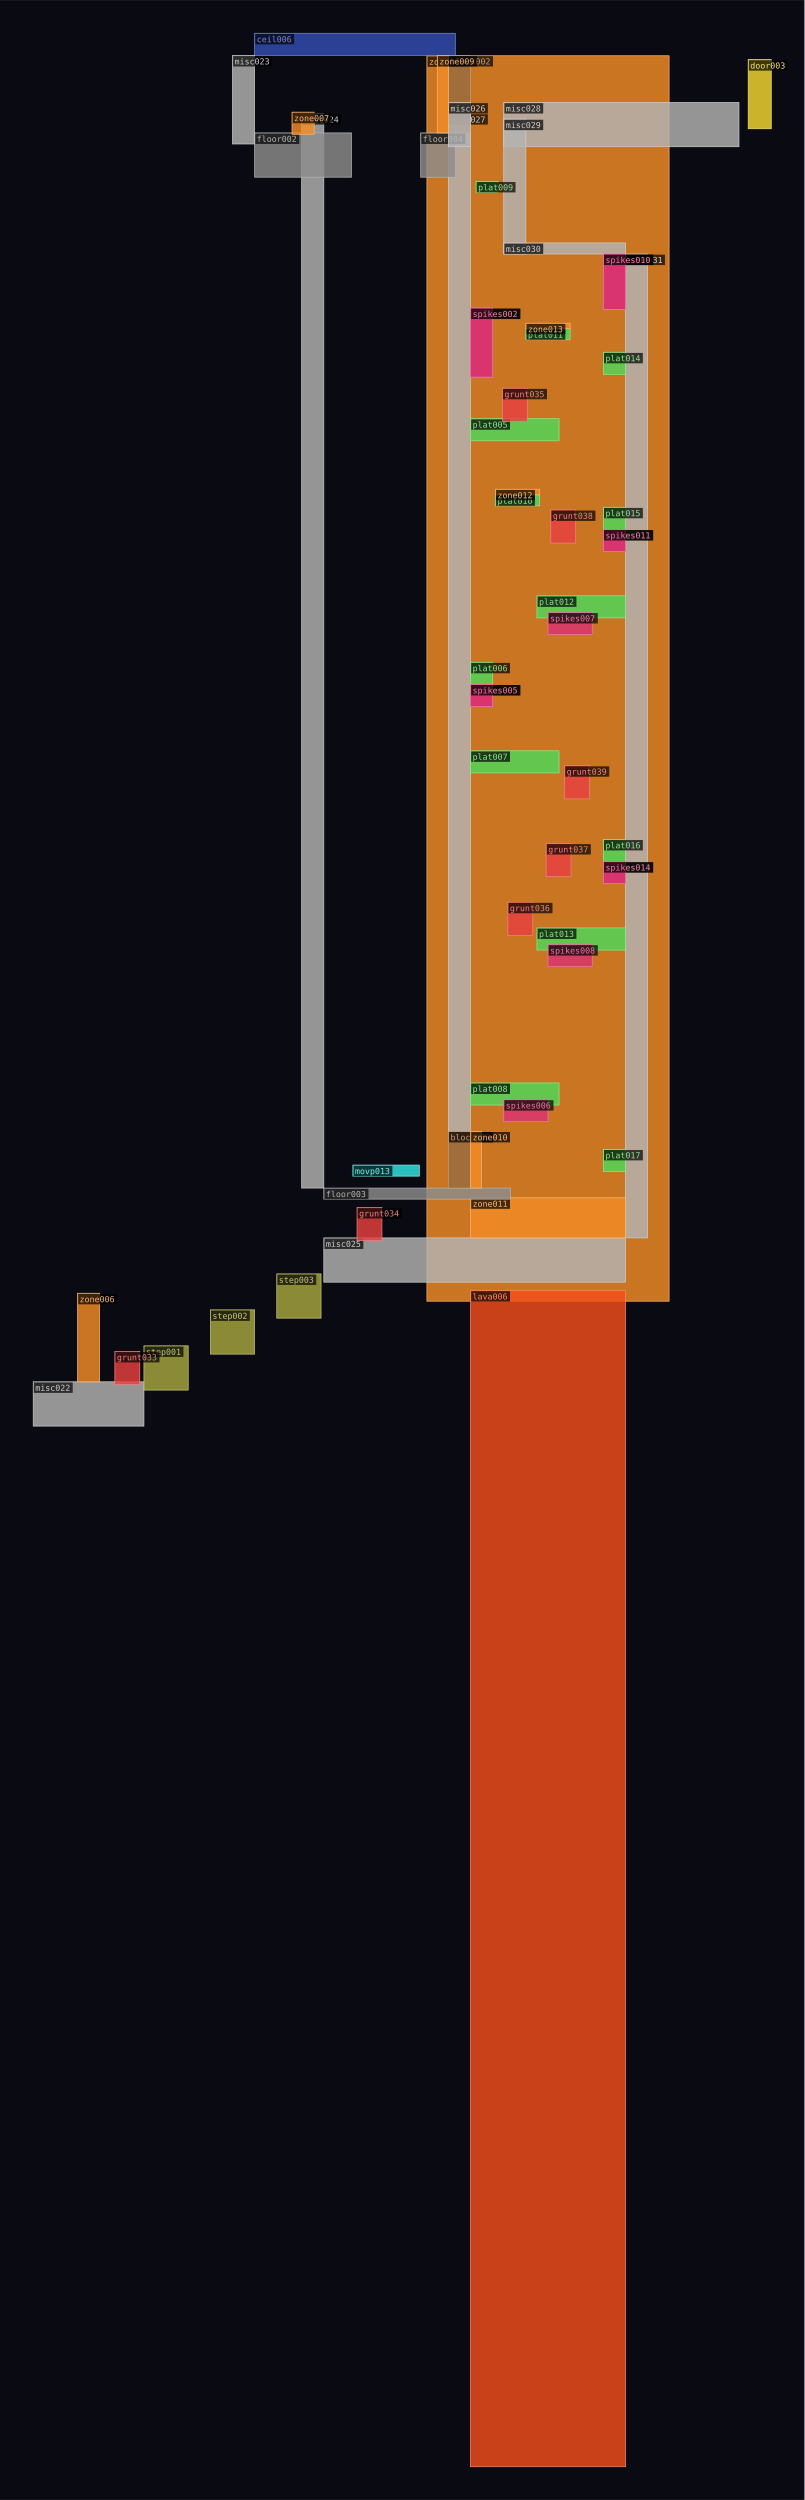
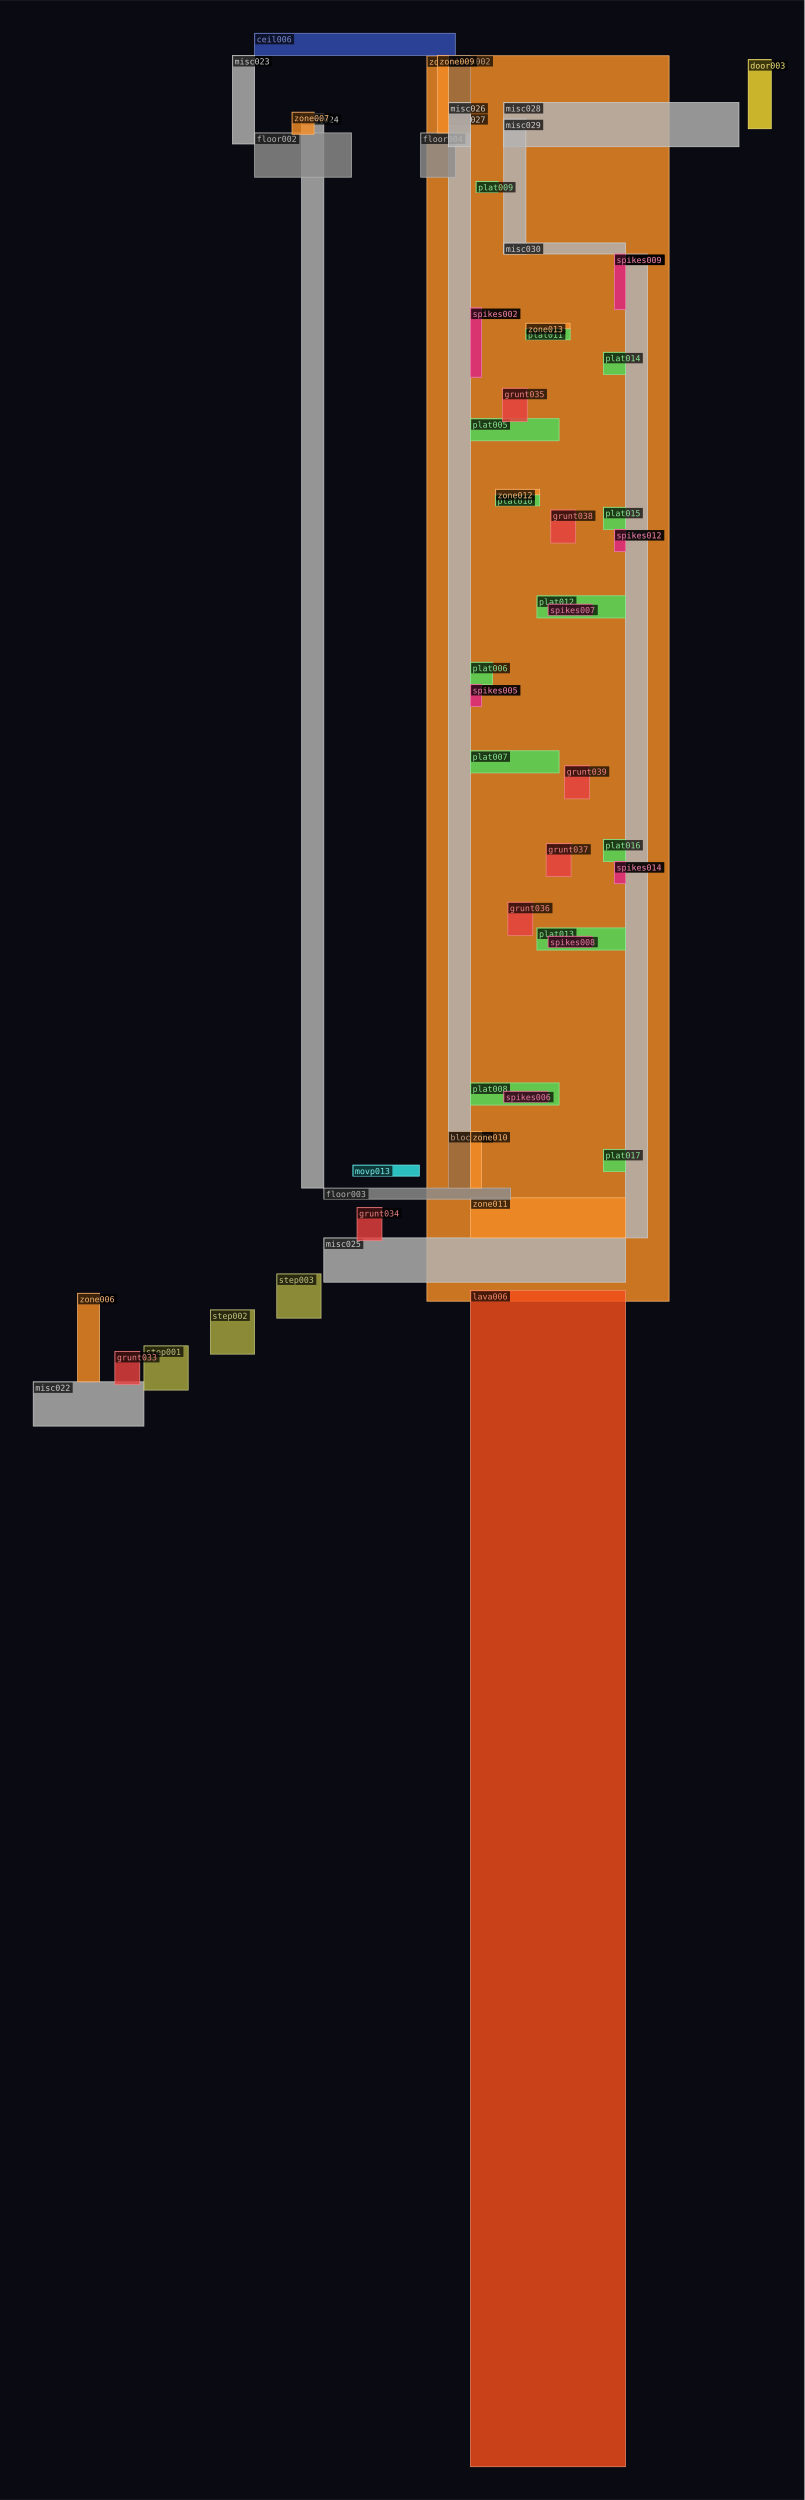
<svg xmlns="http://www.w3.org/2000/svg" viewBox="16064 -1370 2325.33 7226" width="901" height="2800" font-family="monospace">
  <rect x="16064" y="-1370" width="2325.33" height="7226" fill="#0a0a12" />
  <rect x="17298" y="-1209" width="700" height="3600" fill="#f28c26" fill-opacity="0.82" stroke="#f7b472" stroke-width="2" />
  <rect x="17300" y="-1207" width="112.16" height="30" fill="#000000" fill-opacity="0.7" />
  <text x="17304" y="-1183" font-size="24" fill="#f7b472">zone008</text>
  <rect x="17424" y="2360" width="448" height="3400" fill="#f24d1a" fill-opacity="0.82" stroke="#f78b6a" stroke-width="2" />
  <rect x="17426" y="2362" width="112.16" height="30" fill="#000000" fill-opacity="0.7" />
  <text x="17430" y="2386" font-size="24" fill="#f78b6a">lava006</text>
  <rect x="16936" y="-1042" width="64" height="3106" fill="#b3b3b3" fill-opacity="0.82" stroke="#cdcdcd" stroke-width="2" />
  <rect x="16938" y="-1040" width="112.16" height="30" fill="#000000" fill-opacity="0.7" />
  <text x="16942" y="-1016" font-size="24" fill="#cdcdcd">misc024</text>
  <rect x="17360" y="-1042" width="64" height="2942" fill="#b3b3b3" fill-opacity="0.82" stroke="#cdcdcd" stroke-width="2" />
  <rect x="17362" y="-1040" width="112.16" height="30" fill="#000000" fill-opacity="0.7" />
  <text x="17366" y="-1016" font-size="24" fill="#cdcdcd">misc027</text>
  <rect x="17872" y="-636" width="64" height="2844" fill="#b3b3b3" fill-opacity="0.82" stroke="#cdcdcd" stroke-width="2" />
  <rect x="17874" y="-634" width="112.16" height="30" fill="#000000" fill-opacity="0.7" />
  <text x="17878" y="-610" font-size="24" fill="#cdcdcd">misc031</text>
  <rect x="17000" y="2208" width="872" height="128" fill="#b3b3b3" fill-opacity="0.82" stroke="#cdcdcd" stroke-width="2" />
  <rect x="17002" y="2210" width="112.16" height="30" fill="#000000" fill-opacity="0.7" />
  <text x="17006" y="2234" font-size="24" fill="#cdcdcd">misc025</text>
  <rect x="17520" y="-1074" width="680" height="128" fill="#b3b3b3" fill-opacity="0.82" stroke="#cdcdcd" stroke-width="2" />
  <rect x="17522" y="-1072" width="112.16" height="30" fill="#000000" fill-opacity="0.7" />
  <text x="17526" y="-1048" font-size="24" fill="#cdcdcd">misc028</text>
  <rect x="17424" y="2092" width="448" height="116" fill="#f28c26" fill-opacity="0.82" stroke="#f7b472" stroke-width="2" />
  <rect x="17426" y="2094" width="112.16" height="30" fill="#000000" fill-opacity="0.7" />
  <text x="17430" y="2118" font-size="24" fill="#f7b472">zone011</text>
  <rect x="16160" y="2624" width="320" height="128" fill="#b3b3b3" fill-opacity="0.82" stroke="#cdcdcd" stroke-width="2" />
  <rect x="16162" y="2626" width="112.16" height="30" fill="#000000" fill-opacity="0.7" />
  <text x="16166" y="2650" font-size="24" fill="#cdcdcd">misc022</text>
  <rect x="16800" y="-1274" width="580" height="64" fill="#334db3" fill-opacity="0.82" stroke="#7a8bcd" stroke-width="2" />
  <rect x="16802" y="-1272" width="112.16" height="30" fill="#000000" fill-opacity="0.7" />
  <text x="16806" y="-1248" font-size="24" fill="#7a8bcd">ceil006</text>
  <rect x="16800" y="-986" width="280" height="128" fill="#8c8c8c" fill-opacity="0.82" stroke="#b4b4b4" stroke-width="2" />
  <rect x="16802" y="-984" width="127.04" height="30" fill="#000000" fill-opacity="0.7" />
  <text x="16806" y="-960" font-size="24" fill="#b4b4b4">floor002</text>
  <rect x="17520" y="-1026" width="64" height="390" fill="#b3b3b3" fill-opacity="0.82" stroke="#cdcdcd" stroke-width="2" />
  <rect x="17522" y="-1024" width="112.16" height="30" fill="#000000" fill-opacity="0.7" />
  <text x="17526" y="-1000" font-size="24" fill="#cdcdcd">misc029</text>
  <rect x="17000" y="2064" width="540" height="32" fill="#8c8c8c" fill-opacity="0.82" stroke="#b4b4b4" stroke-width="2" />
  <rect x="17002" y="2066" width="127.04" height="30" fill="#000000" fill-opacity="0.7" />
  <text x="17006" y="2090" font-size="24" fill="#b4b4b4">floor003</text>
+   <rect x="16736" y="-1210" width="64" height="256" fill="#b3b3b3" fill-opacity="0.82" stroke="#cdcdcd" stroke-width="2" />
+   <rect x="16738" y="-1208" width="112.16" height="30" fill="#000000" fill-opacity="0.7" />
+   <text x="16742" y="-1184" font-size="24" fill="#cdcdcd">misc023</text>
  <rect x="17424" y="-160" width="256" height="64" fill="#4dd959" fill-opacity="0.82" stroke="#8be693" stroke-width="2" />
  <rect x="17426" y="-158" width="112.16" height="30" fill="#000000" fill-opacity="0.7" />
  <text x="17430" y="-134" font-size="24" fill="#8be693">plat005</text>
  <rect x="17616" y="352" width="256" height="64" fill="#4dd959" fill-opacity="0.82" stroke="#8be693" stroke-width="2" />
  <rect x="17618" y="354" width="112.16" height="30" fill="#000000" fill-opacity="0.7" />
  <text x="17622" y="378" font-size="24" fill="#8be693">plat012</text>
  <rect x="17424" y="800" width="256" height="64" fill="#4dd959" fill-opacity="0.82" stroke="#8be693" stroke-width="2" />
  <rect x="17426" y="802" width="112.16" height="30" fill="#000000" fill-opacity="0.7" />
  <text x="17430" y="826" font-size="24" fill="#8be693">plat007</text>
-   <rect x="16736" y="-1210" width="64" height="256" fill="#b3b3b3" fill-opacity="0.82" stroke="#cdcdcd" stroke-width="2" />
-   <rect x="16738" y="-1208" width="112.16" height="30" fill="#000000" fill-opacity="0.7" />
-   <text x="16742" y="-1184" font-size="24" fill="#cdcdcd">misc023</text>
  <rect x="17616" y="1312" width="256" height="64" fill="#4dd959" fill-opacity="0.82" stroke="#8be693" stroke-width="2" />
  <rect x="17618" y="1314" width="112.16" height="30" fill="#000000" fill-opacity="0.7" />
  <text x="17622" y="1338" font-size="24" fill="#8be693">plat013</text>
  <rect x="17424" y="1760" width="256" height="64" fill="#4dd959" fill-opacity="0.82" stroke="#8be693" stroke-width="2" />
  <rect x="17426" y="1762" width="112.16" height="30" fill="#000000" fill-opacity="0.7" />
  <text x="17430" y="1786" font-size="24" fill="#8be693">plat008</text>
  <rect x="16864" y="2312" width="128" height="128" fill="#a6a640" fill-opacity="0.82" stroke="#c5c583" stroke-width="2" />
  <rect x="16866" y="2314" width="112.16" height="30" fill="#000000" fill-opacity="0.7" />
  <text x="16870" y="2338" font-size="24" fill="#c5c583">step003</text>
  <rect x="16672" y="2416" width="128" height="128" fill="#a6a640" fill-opacity="0.82" stroke="#c5c583" stroke-width="2" />
  <rect x="16674" y="2418" width="112.16" height="30" fill="#000000" fill-opacity="0.7" />
  <text x="16678" y="2442" font-size="24" fill="#c5c583">step002</text>
  <rect x="16480" y="2520" width="128" height="128" fill="#a6a640" fill-opacity="0.82" stroke="#c5c583" stroke-width="2" />
  <rect x="16482" y="2522" width="112.16" height="30" fill="#000000" fill-opacity="0.7" />
  <text x="16486" y="2546" font-size="24" fill="#c5c583">step001</text>
  <rect x="16288" y="2368" width="64" height="256" fill="#f28c26" fill-opacity="0.82" stroke="#f7b472" stroke-width="2" />
  <rect x="16290" y="2370" width="112.16" height="30" fill="#000000" fill-opacity="0.7" />
  <text x="16294" y="2394" font-size="24" fill="#f7b472">zone006</text>
  <rect x="17360" y="-1210" width="64" height="224" fill="#996b40" fill-opacity="0.82" stroke="#bd9f83" stroke-width="2" />
  <rect x="17362" y="-1208" width="127.04" height="30" fill="#000000" fill-opacity="0.7" />
  <text x="17366" y="-1184" font-size="24" fill="#bd9f83">block002</text>
  <rect x="18226.67" y="-1198" width="66.67" height="200" fill="#f2d933" fill-opacity="0.82" stroke="#f7e67a" stroke-width="2" />
  <rect x="18228.67" y="-1196" width="112.16" height="30" fill="#000000" fill-opacity="0.7" />
  <text x="18232.67" y="-1172" font-size="24" fill="#f7e67a">door003</text>
  <rect x="17280" y="-986" width="100" height="128" fill="#8c8c8c" fill-opacity="0.82" stroke="#b4b4b4" stroke-width="2" />
  <rect x="17282" y="-984" width="127.04" height="30" fill="#000000" fill-opacity="0.7" />
  <text x="17286" y="-960" font-size="24" fill="#b4b4b4">floor004</text>
-   <rect x="17424" y="-480" width="64" height="200" fill="#d93373" fill-opacity="0.82" stroke="#e67aa4" stroke-width="2" />
-   <rect x="17426" y="-478" width="141.92" height="30" fill="#000000" fill-opacity="0.7" />
-   <text x="17430" y="-454" font-size="24" fill="#e67aa4">spikes003</text>
-   <rect x="17424" y="-480" width="64" height="200" fill="#d93373" fill-opacity="0.82" stroke="#e67aa4" stroke-width="2" />
-   <rect x="17426" y="-478" width="141.92" height="30" fill="#000000" fill-opacity="0.7" />
-   <text x="17430" y="-454" font-size="24" fill="#e67aa4">spikes002</text>
  <rect x="17520" y="-668" width="352" height="32" fill="#b3b3b3" fill-opacity="0.82" stroke="#cdcdcd" stroke-width="2" />
  <rect x="17522" y="-666" width="112.16" height="30" fill="#000000" fill-opacity="0.7" />
  <text x="17526" y="-642" font-size="24" fill="#cdcdcd">misc030</text>
  <rect x="17360" y="1900" width="64" height="164" fill="#996b40" fill-opacity="0.82" stroke="#bd9f83" stroke-width="2" />
  <rect x="17362" y="1902" width="127.04" height="30" fill="#000000" fill-opacity="0.7" />
  <text x="17366" y="1926" font-size="24" fill="#bd9f83">block003</text>
-   <rect x="17808" y="-636" width="64" height="160" fill="#d93373" fill-opacity="0.82" stroke="#e67aa4" stroke-width="2" />
-   <rect x="17810" y="-634" width="141.92" height="30" fill="#000000" fill-opacity="0.7" />
-   <text x="17814" y="-610" font-size="24" fill="#e67aa4">spikes009</text>
-   <rect x="17808" y="-636" width="64" height="160" fill="#d93373" fill-opacity="0.82" stroke="#e67aa4" stroke-width="2" />
-   <rect x="17810" y="-634" width="141.92" height="30" fill="#000000" fill-opacity="0.7" />
-   <text x="17814" y="-610" font-size="24" fill="#e67aa4">spikes010</text>
-   <rect x="17648" y="400" width="128" height="64" fill="#d93373" fill-opacity="0.82" stroke="#e67aa4" stroke-width="2" />
-   <rect x="17650" y="402" width="141.92" height="30" fill="#000000" fill-opacity="0.7" />
-   <text x="17654" y="426" font-size="24" fill="#e67aa4">spikes007</text>
-   <rect x="17648" y="1360" width="128" height="64" fill="#d93373" fill-opacity="0.82" stroke="#e67aa4" stroke-width="2" />
-   <rect x="17650" y="1362" width="141.92" height="30" fill="#000000" fill-opacity="0.7" />
-   <text x="17654" y="1386" font-size="24" fill="#e67aa4">spikes008</text>
-   <rect x="17520" y="1808" width="128" height="64" fill="#d93373" fill-opacity="0.82" stroke="#e67aa4" stroke-width="2" />
-   <rect x="17522" y="1810" width="141.92" height="30" fill="#000000" fill-opacity="0.7" />
-   <text x="17526" y="1834" font-size="24" fill="#e67aa4">spikes006</text>
  <rect x="17360" y="-1074" width="64" height="128" fill="#b3b3b3" fill-opacity="0.82" stroke="#cdcdcd" stroke-width="2" />
  <rect x="17362" y="-1072" width="112.16" height="30" fill="#000000" fill-opacity="0.7" />
  <text x="17366" y="-1048" font-size="24" fill="#cdcdcd">misc026</text>
  <rect x="17328" y="-1210" width="32" height="224" fill="#f28c26" fill-opacity="0.82" stroke="#f7b472" stroke-width="2" />
  <rect x="17330" y="-1208" width="112.16" height="30" fill="#000000" fill-opacity="0.7" />
  <text x="17334" y="-1184" font-size="24" fill="#f7b472">zone009</text>
  <rect x="17531.92" y="1237.58" width="72" height="96" fill="#e64040" fill-opacity="0.82" stroke="#ee8383" stroke-width="2" />
  <rect x="17533.92" y="1239.58" width="127.04" height="30" fill="#000000" fill-opacity="0.7" />
  <text x="17537.92" y="1263.58" font-size="24" fill="#ee8383">grunt036</text>
  <rect x="17642.68" y="1067.81" width="72" height="96" fill="#e64040" fill-opacity="0.82" stroke="#ee8383" stroke-width="2" />
  <rect x="17644.68" y="1069.81" width="127.04" height="30" fill="#000000" fill-opacity="0.7" />
  <text x="17648.68" y="1093.81" font-size="24" fill="#ee8383">grunt037</text>
  <rect x="17696.02" y="842.95" width="72" height="96" fill="#e64040" fill-opacity="0.82" stroke="#ee8383" stroke-width="2" />
  <rect x="17698.02" y="844.95" width="127.04" height="30" fill="#000000" fill-opacity="0.7" />
  <text x="17702.02" y="868.95" font-size="24" fill="#ee8383">grunt039</text>
  <rect x="17656.02" y="103.58" width="72" height="96" fill="#e64040" fill-opacity="0.82" stroke="#ee8383" stroke-width="2" />
  <rect x="17658.02" y="105.58" width="127.04" height="30" fill="#000000" fill-opacity="0.7" />
  <text x="17662.02" y="129.58" font-size="24" fill="#ee8383">grunt038</text>
  <rect x="17516.02" y="-248.06" width="72" height="96" fill="#e64040" fill-opacity="0.82" stroke="#ee8383" stroke-width="2" />
  <rect x="17518.02" y="-246.06" width="127.04" height="30" fill="#000000" fill-opacity="0.7" />
  <text x="17522.02" y="-222.06" font-size="24" fill="#ee8383">grunt035</text>
  <rect x="16396.02" y="2535.93" width="72" height="96" fill="#e64040" fill-opacity="0.82" stroke="#ee8383" stroke-width="2" />
  <rect x="16398.02" y="2537.93" width="127.04" height="30" fill="#000000" fill-opacity="0.7" />
  <text x="16402.02" y="2561.93" font-size="24" fill="#ee8383">grunt033</text>
  <rect x="17096.02" y="2119.93" width="72" height="96" fill="#e64040" fill-opacity="0.82" stroke="#ee8383" stroke-width="2" />
  <rect x="17098.02" y="2121.93" width="127.04" height="30" fill="#000000" fill-opacity="0.7" />
  <text x="17102.02" y="2145.93" font-size="24" fill="#ee8383">grunt034</text>
+   <rect x="17424" y="-480" width="32" height="200" fill="#d93373" fill-opacity="0.82" stroke="#e67aa4" stroke-width="2" />
+   <rect x="17426" y="-478" width="141.92" height="30" fill="#000000" fill-opacity="0.7" />
+   <text x="17430" y="-454" font-size="24" fill="#e67aa4">spikes003</text>
+   <rect x="17424" y="-480" width="32" height="200" fill="#d93373" fill-opacity="0.82" stroke="#e67aa4" stroke-width="2" />
+   <rect x="17426" y="-478" width="141.92" height="30" fill="#000000" fill-opacity="0.7" />
+   <text x="17430" y="-454" font-size="24" fill="#e67aa4">spikes002</text>
  <rect x="17084" y="1997.5" width="192" height="32" fill="#33e6e6" fill-opacity="0.82" stroke="#7aeeee" stroke-width="2" />
  <rect x="17086" y="1999.5" width="112.16" height="30" fill="#000000" fill-opacity="0.7" />
  <text x="17090" y="2023.5" font-size="24" fill="#7aeeee">movp013</text>
  <rect x="17424" y="1900" width="32" height="164" fill="#f28c26" fill-opacity="0.82" stroke="#f7b472" stroke-width="2" />
  <rect x="17426" y="1902" width="112.16" height="30" fill="#000000" fill-opacity="0.7" />
  <text x="17430" y="1926" font-size="24" fill="#f7b472">zone010</text>
+   <rect x="17840" y="-636" width="32" height="160" fill="#d93373" fill-opacity="0.82" stroke="#e67aa4" stroke-width="2" />
+   <rect x="17842" y="-634" width="141.92" height="30" fill="#000000" fill-opacity="0.7" />
+   <text x="17846" y="-610" font-size="24" fill="#e67aa4">spikes010</text>
+   <rect x="17840" y="-636" width="32" height="160" fill="#d93373" fill-opacity="0.82" stroke="#e67aa4" stroke-width="2" />
+   <rect x="17842" y="-634" width="141.92" height="30" fill="#000000" fill-opacity="0.7" />
+   <text x="17846" y="-610" font-size="24" fill="#e67aa4">spikes009</text>
  <rect x="16908" y="-1046" width="64" height="64" fill="#f28c26" fill-opacity="0.82" stroke="#f7b472" stroke-width="2" />
  <rect x="16910" y="-1044" width="112.16" height="30" fill="#000000" fill-opacity="0.7" />
  <text x="16914" y="-1020" font-size="24" fill="#f7b472">zone007</text>
+   <rect x="17808" y="96" width="64" height="64" fill="#4dd959" fill-opacity="0.82" stroke="#8be693" stroke-width="2" />
+   <rect x="17810" y="98" width="112.16" height="30" fill="#000000" fill-opacity="0.7" />
+   <text x="17814" y="122" font-size="24" fill="#8be693">plat015</text>
+   <rect x="17424" y="544" width="64" height="64" fill="#4dd959" fill-opacity="0.82" stroke="#8be693" stroke-width="2" />
+   <rect x="17426" y="546" width="112.16" height="30" fill="#000000" fill-opacity="0.7" />
+   <text x="17430" y="570" font-size="24" fill="#8be693">plat006</text>
+   <rect x="17808" y="1056" width="64" height="64" fill="#4dd959" fill-opacity="0.82" stroke="#8be693" stroke-width="2" />
+   <rect x="17810" y="1058" width="112.16" height="30" fill="#000000" fill-opacity="0.7" />
+   <text x="17814" y="1082" font-size="24" fill="#8be693">plat016</text>
+   <rect x="17808" y="-352" width="64" height="64" fill="#4dd959" fill-opacity="0.82" stroke="#8be693" stroke-width="2" />
+   <rect x="17810" y="-350" width="112.16" height="30" fill="#000000" fill-opacity="0.7" />
+   <text x="17814" y="-326" font-size="24" fill="#8be693">plat014</text>
  <rect x="17808" y="1952" width="64" height="64" fill="#4dd959" fill-opacity="0.82" stroke="#8be693" stroke-width="2" />
  <rect x="17810" y="1954" width="112.16" height="30" fill="#000000" fill-opacity="0.7" />
  <text x="17814" y="1978" font-size="24" fill="#8be693">plat017</text>
-   <rect x="17808" y="-352" width="64" height="64" fill="#4dd959" fill-opacity="0.82" stroke="#8be693" stroke-width="2" />
-   <rect x="17810" y="-350" width="112.16" height="30" fill="#000000" fill-opacity="0.7" />
-   <text x="17814" y="-326" font-size="24" fill="#8be693">plat014</text>
-   <rect x="17808" y="1056" width="64" height="64" fill="#4dd959" fill-opacity="0.82" stroke="#8be693" stroke-width="2" />
-   <rect x="17810" y="1058" width="112.16" height="30" fill="#000000" fill-opacity="0.7" />
-   <text x="17814" y="1082" font-size="24" fill="#8be693">plat016</text>
-   <rect x="17424" y="544" width="64" height="64" fill="#4dd959" fill-opacity="0.82" stroke="#8be693" stroke-width="2" />
-   <rect x="17426" y="546" width="112.16" height="30" fill="#000000" fill-opacity="0.7" />
-   <text x="17430" y="570" font-size="24" fill="#8be693">plat006</text>
-   <rect x="17808" y="96" width="64" height="64" fill="#4dd959" fill-opacity="0.82" stroke="#8be693" stroke-width="2" />
-   <rect x="17810" y="98" width="112.16" height="30" fill="#000000" fill-opacity="0.7" />
-   <text x="17814" y="122" font-size="24" fill="#8be693">plat015</text>
-   <rect x="17808" y="1120" width="64" height="64" fill="#d93373" fill-opacity="0.82" stroke="#e67aa4" stroke-width="2" />
-   <rect x="17810" y="1122" width="141.92" height="30" fill="#000000" fill-opacity="0.7" />
-   <text x="17814" y="1146" font-size="24" fill="#e67aa4">spikes013</text>
+   <rect x="17648" y="376" width="128" height="32" fill="#d93373" fill-opacity="0.82" stroke="#e67aa4" stroke-width="2" />
+   <rect x="17650" y="378" width="141.92" height="30" fill="#000000" fill-opacity="0.7" />
+   <text x="17654" y="402" font-size="24" fill="#e67aa4">spikes007</text>
+   <rect x="17496" y="60" width="128" height="32" fill="#4dd959" fill-opacity="0.82" stroke="#8be693" stroke-width="2" />
+   <rect x="17498" y="62" width="112.16" height="30" fill="#000000" fill-opacity="0.7" />
+   <text x="17502" y="86" font-size="24" fill="#8be693">plat010</text>
+   <rect x="17648" y="1336" width="128" height="32" fill="#d93373" fill-opacity="0.82" stroke="#e67aa4" stroke-width="2" />
+   <rect x="17650" y="1338" width="141.92" height="30" fill="#000000" fill-opacity="0.7" />
+   <text x="17654" y="1362" font-size="24" fill="#e67aa4">spikes008</text>
  <rect x="17584" y="-420" width="128" height="32" fill="#4dd959" fill-opacity="0.82" stroke="#8be693" stroke-width="2" />
  <rect x="17586" y="-418" width="112.16" height="30" fill="#000000" fill-opacity="0.7" />
  <text x="17590" y="-394" font-size="24" fill="#8be693">plat011</text>
-   <rect x="17496" y="60" width="128" height="32" fill="#4dd959" fill-opacity="0.82" stroke="#8be693" stroke-width="2" />
-   <rect x="17498" y="62" width="112.16" height="30" fill="#000000" fill-opacity="0.7" />
-   <text x="17502" y="86" font-size="24" fill="#8be693">plat010</text>
-   <rect x="17808" y="1120" width="64" height="64" fill="#d93373" fill-opacity="0.82" stroke="#e67aa4" stroke-width="2" />
-   <rect x="17810" y="1122" width="141.92" height="30" fill="#000000" fill-opacity="0.7" />
-   <text x="17814" y="1146" font-size="24" fill="#e67aa4">spikes014</text>
-   <rect x="17424" y="608" width="64" height="64" fill="#d93373" fill-opacity="0.82" stroke="#e67aa4" stroke-width="2" />
+   <rect x="17520" y="1784" width="128" height="32" fill="#d93373" fill-opacity="0.82" stroke="#e67aa4" stroke-width="2" />
+   <rect x="17522" y="1786" width="141.92" height="30" fill="#000000" fill-opacity="0.7" />
+   <text x="17526" y="1810" font-size="24" fill="#e67aa4">spikes006</text>
+   <rect x="17840" y="1120" width="32" height="64" fill="#d93373" fill-opacity="0.82" stroke="#e67aa4" stroke-width="2" />
+   <rect x="17842" y="1122" width="141.92" height="30" fill="#000000" fill-opacity="0.7" />
+   <text x="17846" y="1146" font-size="24" fill="#e67aa4">spikes013</text>
+   <rect x="17840" y="1120" width="32" height="64" fill="#d93373" fill-opacity="0.82" stroke="#e67aa4" stroke-width="2" />
+   <rect x="17842" y="1122" width="141.92" height="30" fill="#000000" fill-opacity="0.7" />
+   <text x="17846" y="1146" font-size="24" fill="#e67aa4">spikes014</text>
+   <rect x="17424" y="608" width="32" height="64" fill="#d93373" fill-opacity="0.82" stroke="#e67aa4" stroke-width="2" />
  <rect x="17426" y="610" width="141.92" height="30" fill="#000000" fill-opacity="0.7" />
  <text x="17430" y="634" font-size="24" fill="#e67aa4">spikes004</text>
-   <rect x="17808" y="160" width="64" height="64" fill="#d93373" fill-opacity="0.82" stroke="#e67aa4" stroke-width="2" />
-   <rect x="17810" y="162" width="141.92" height="30" fill="#000000" fill-opacity="0.7" />
-   <text x="17814" y="186" font-size="24" fill="#e67aa4">spikes012</text>
-   <rect x="17808" y="160" width="64" height="64" fill="#d93373" fill-opacity="0.82" stroke="#e67aa4" stroke-width="2" />
-   <rect x="17810" y="162" width="141.92" height="30" fill="#000000" fill-opacity="0.7" />
-   <text x="17814" y="186" font-size="24" fill="#e67aa4">spikes011</text>
-   <rect x="17424" y="608" width="64" height="64" fill="#d93373" fill-opacity="0.82" stroke="#e67aa4" stroke-width="2" />
+   <rect x="17424" y="608" width="32" height="64" fill="#d93373" fill-opacity="0.82" stroke="#e67aa4" stroke-width="2" />
  <rect x="17426" y="610" width="141.92" height="30" fill="#000000" fill-opacity="0.7" />
  <text x="17430" y="634" font-size="24" fill="#e67aa4">spikes005</text>
+   <rect x="17840" y="160" width="32" height="64" fill="#d93373" fill-opacity="0.82" stroke="#e67aa4" stroke-width="2" />
+   <rect x="17842" y="162" width="141.92" height="30" fill="#000000" fill-opacity="0.7" />
+   <text x="17846" y="186" font-size="24" fill="#e67aa4">spikes011</text>
+   <rect x="17840" y="160" width="32" height="64" fill="#d93373" fill-opacity="0.82" stroke="#e67aa4" stroke-width="2" />
+   <rect x="17842" y="162" width="141.92" height="30" fill="#000000" fill-opacity="0.7" />
+   <text x="17846" y="186" font-size="24" fill="#e67aa4">spikes012</text>
+   <rect x="17440" y="-846" width="64" height="32" fill="#4dd959" fill-opacity="0.82" stroke="#8be693" stroke-width="2" />
+   <rect x="17442" y="-844" width="112.16" height="30" fill="#000000" fill-opacity="0.7" />
+   <text x="17446" y="-820" font-size="24" fill="#8be693">plat009</text>
  <rect x="17584" y="-436" width="128" height="16" fill="#f28c26" fill-opacity="0.82" stroke="#f7b472" stroke-width="2" />
  <rect x="17586" y="-434" width="112.16" height="30" fill="#000000" fill-opacity="0.7" />
  <text x="17590" y="-410" font-size="24" fill="#f7b472">zone013</text>
  <rect x="17496" y="44" width="128" height="16" fill="#f28c26" fill-opacity="0.82" stroke="#f7b472" stroke-width="2" />
  <rect x="17498" y="46" width="112.16" height="30" fill="#000000" fill-opacity="0.7" />
  <text x="17502" y="70" font-size="24" fill="#f7b472">zone012</text>
-   <rect x="17440" y="-846" width="64" height="32" fill="#4dd959" fill-opacity="0.82" stroke="#8be693" stroke-width="2" />
-   <rect x="17442" y="-844" width="112.16" height="30" fill="#000000" fill-opacity="0.7" />
-   <text x="17446" y="-820" font-size="24" fill="#8be693">plat009</text>
</svg>
